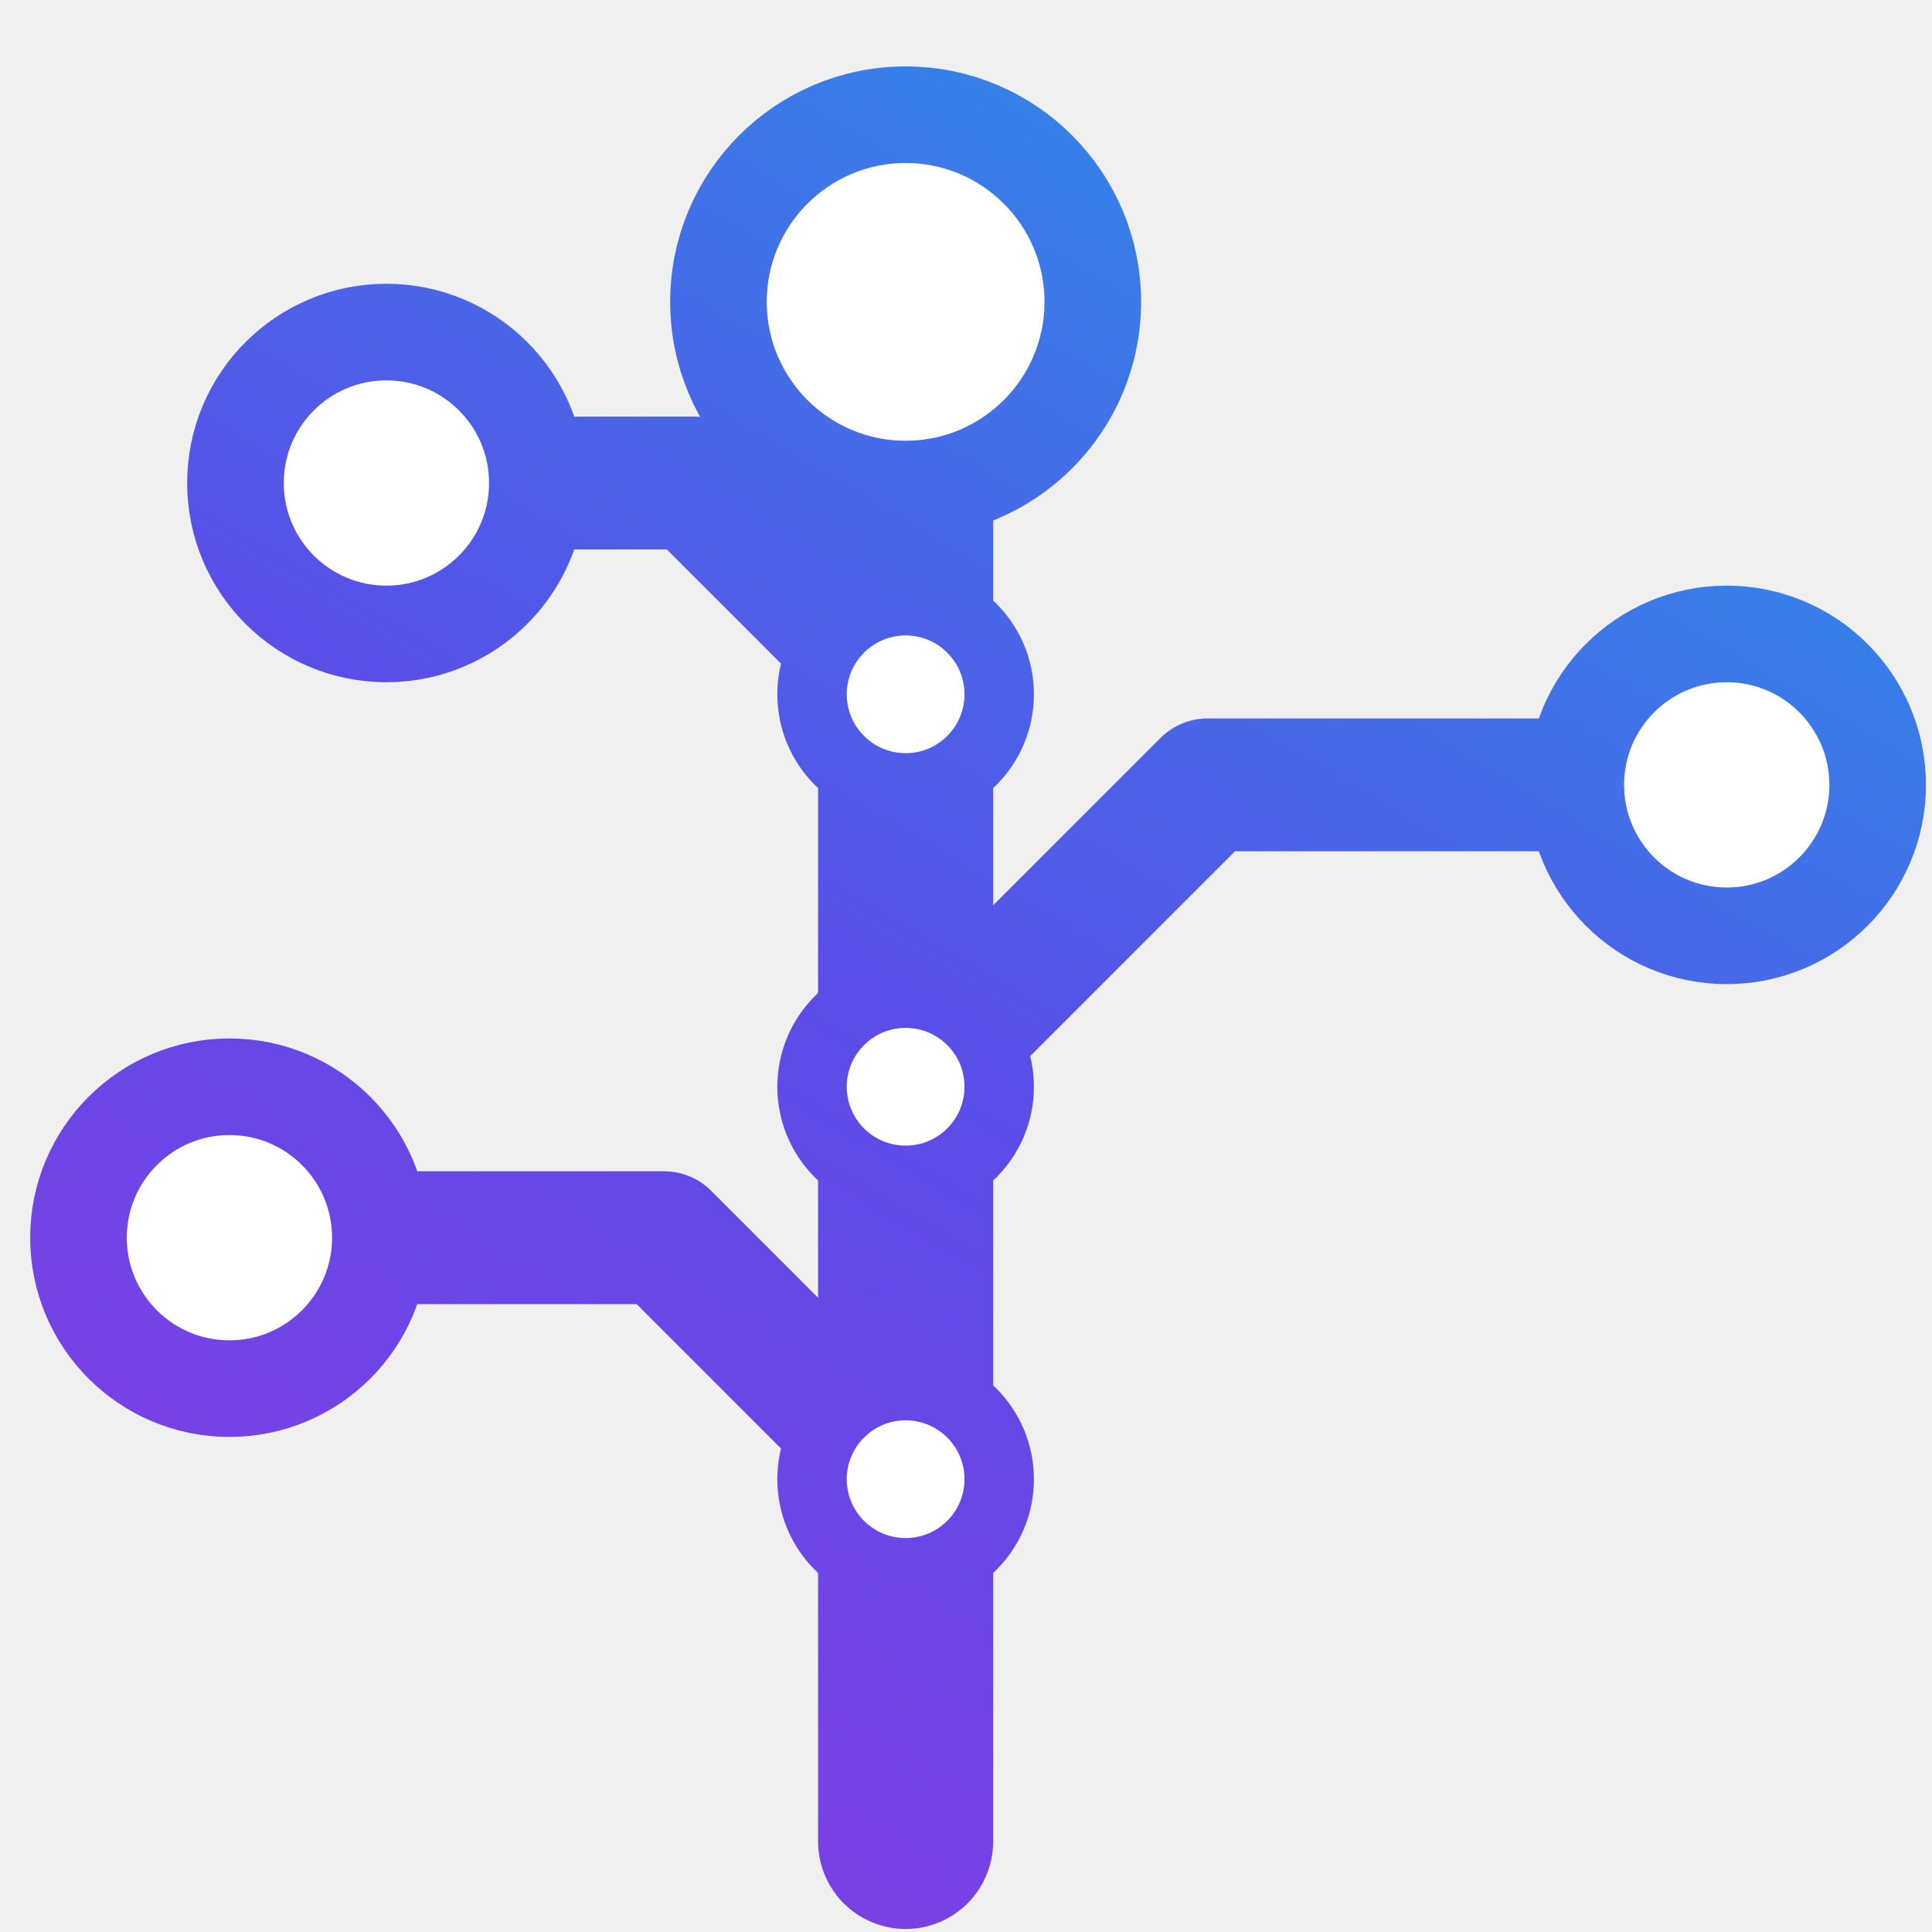
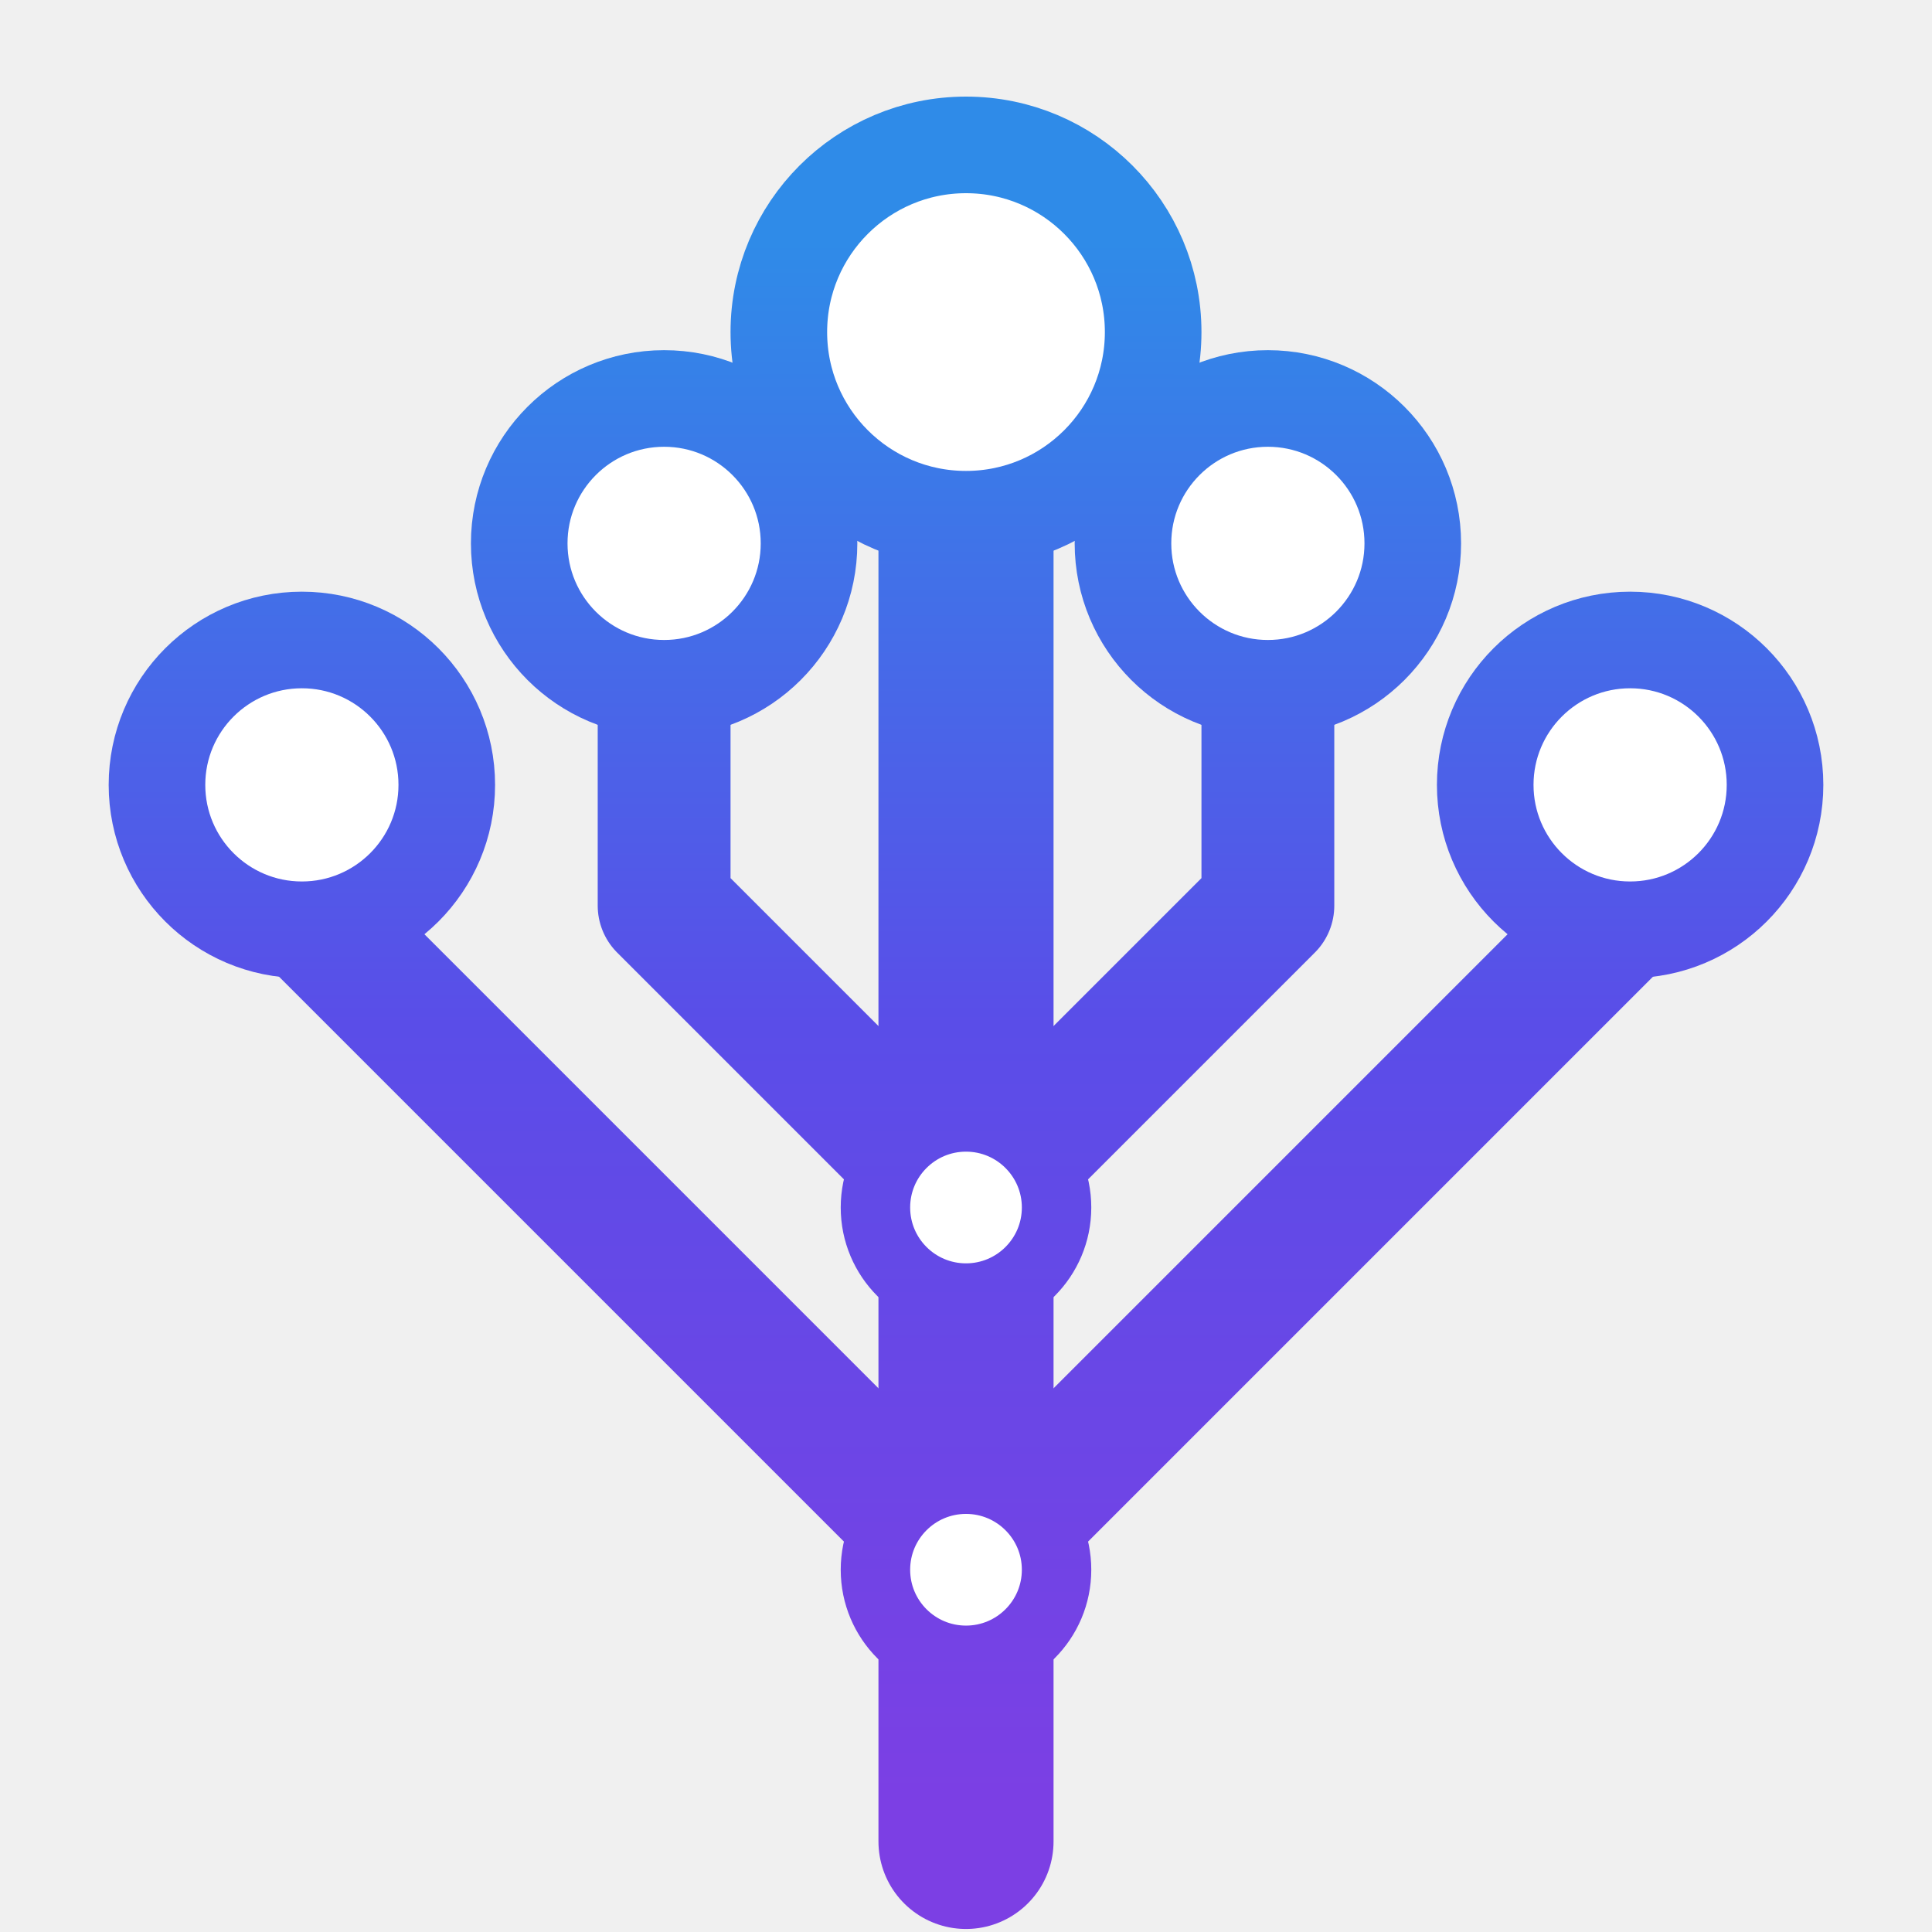
<svg xmlns="http://www.w3.org/2000/svg" viewBox="0 0 32 32" role="img" aria-label="CyberLogix AI">
  <defs>
-     <linearGradient id="clx-wash" x1="9" y1="30" x2="25" y2="3" gradientUnits="userSpaceOnUse">
+     <linearGradient id="clx-wash" x1="16" y1="30" x2="16" y2="4" gradientUnits="userSpaceOnUse">
      <stop offset="0" stop-color="#7C3FE4" />
-       <stop offset="0.45" stop-color="#5A4DE8" />
+       <stop offset="0.5" stop-color="#5A4DE8" />
      <stop offset="1" stop-color="#2F8BE8" />
    </linearGradient>
  </defs>
  <g fill="none" stroke="url(#clx-wash)" stroke-linecap="round" stroke-linejoin="round">
-     <path d="M15 30.5 V5" stroke-width="2.9" />
-     <path d="M15 24.5 L11 20.5 H3.8" stroke-width="2.2" />
-     <path d="M15 18 L20 13 H28.6" stroke-width="2.2" />
-     <path d="M15 11.5 L11.5 8 H6.4" stroke-width="2.2" />
+     <path d="M16 30.5 V5.5" stroke-width="2.9" />
+     <path d="M16 20 L11 15 V9" stroke-width="2.2" />
+     <path d="M16 20 L21 15 V9" stroke-width="2.2" />
+     <path d="M16 26 L5 15 V13" stroke-width="2.2" />
+     <path d="M16 26 L27 15 V13" stroke-width="2.2" />
  </g>
  <g fill="#FFFFFF" stroke="url(#clx-wash)" stroke-width="1.6">
-     <circle cx="15" cy="5" r="3.1" />
-     <circle cx="3.8" cy="20.5" r="2.5" />
-     <circle cx="28.6" cy="13" r="2.5" />
-     <circle cx="6.4" cy="8" r="2.5" />
+     <circle cx="16" cy="5.5" r="3.1" />
+     <circle cx="11" cy="9" r="2.4" />
+     <circle cx="21" cy="9" r="2.4" />
+     <circle cx="5" cy="13" r="2.4" />
+     <circle cx="27" cy="13" r="2.4" />
  </g>
  <g fill="#FFFFFF" stroke="url(#clx-wash)" stroke-width="1.15">
-     <circle cx="15" cy="24.5" r="1.55" />
-     <circle cx="15" cy="18" r="1.55" />
-     <circle cx="15" cy="11.5" r="1.55" />
+     <circle cx="16" cy="20" r="1.5" />
+     <circle cx="16" cy="26" r="1.5" />
  </g>
</svg>
